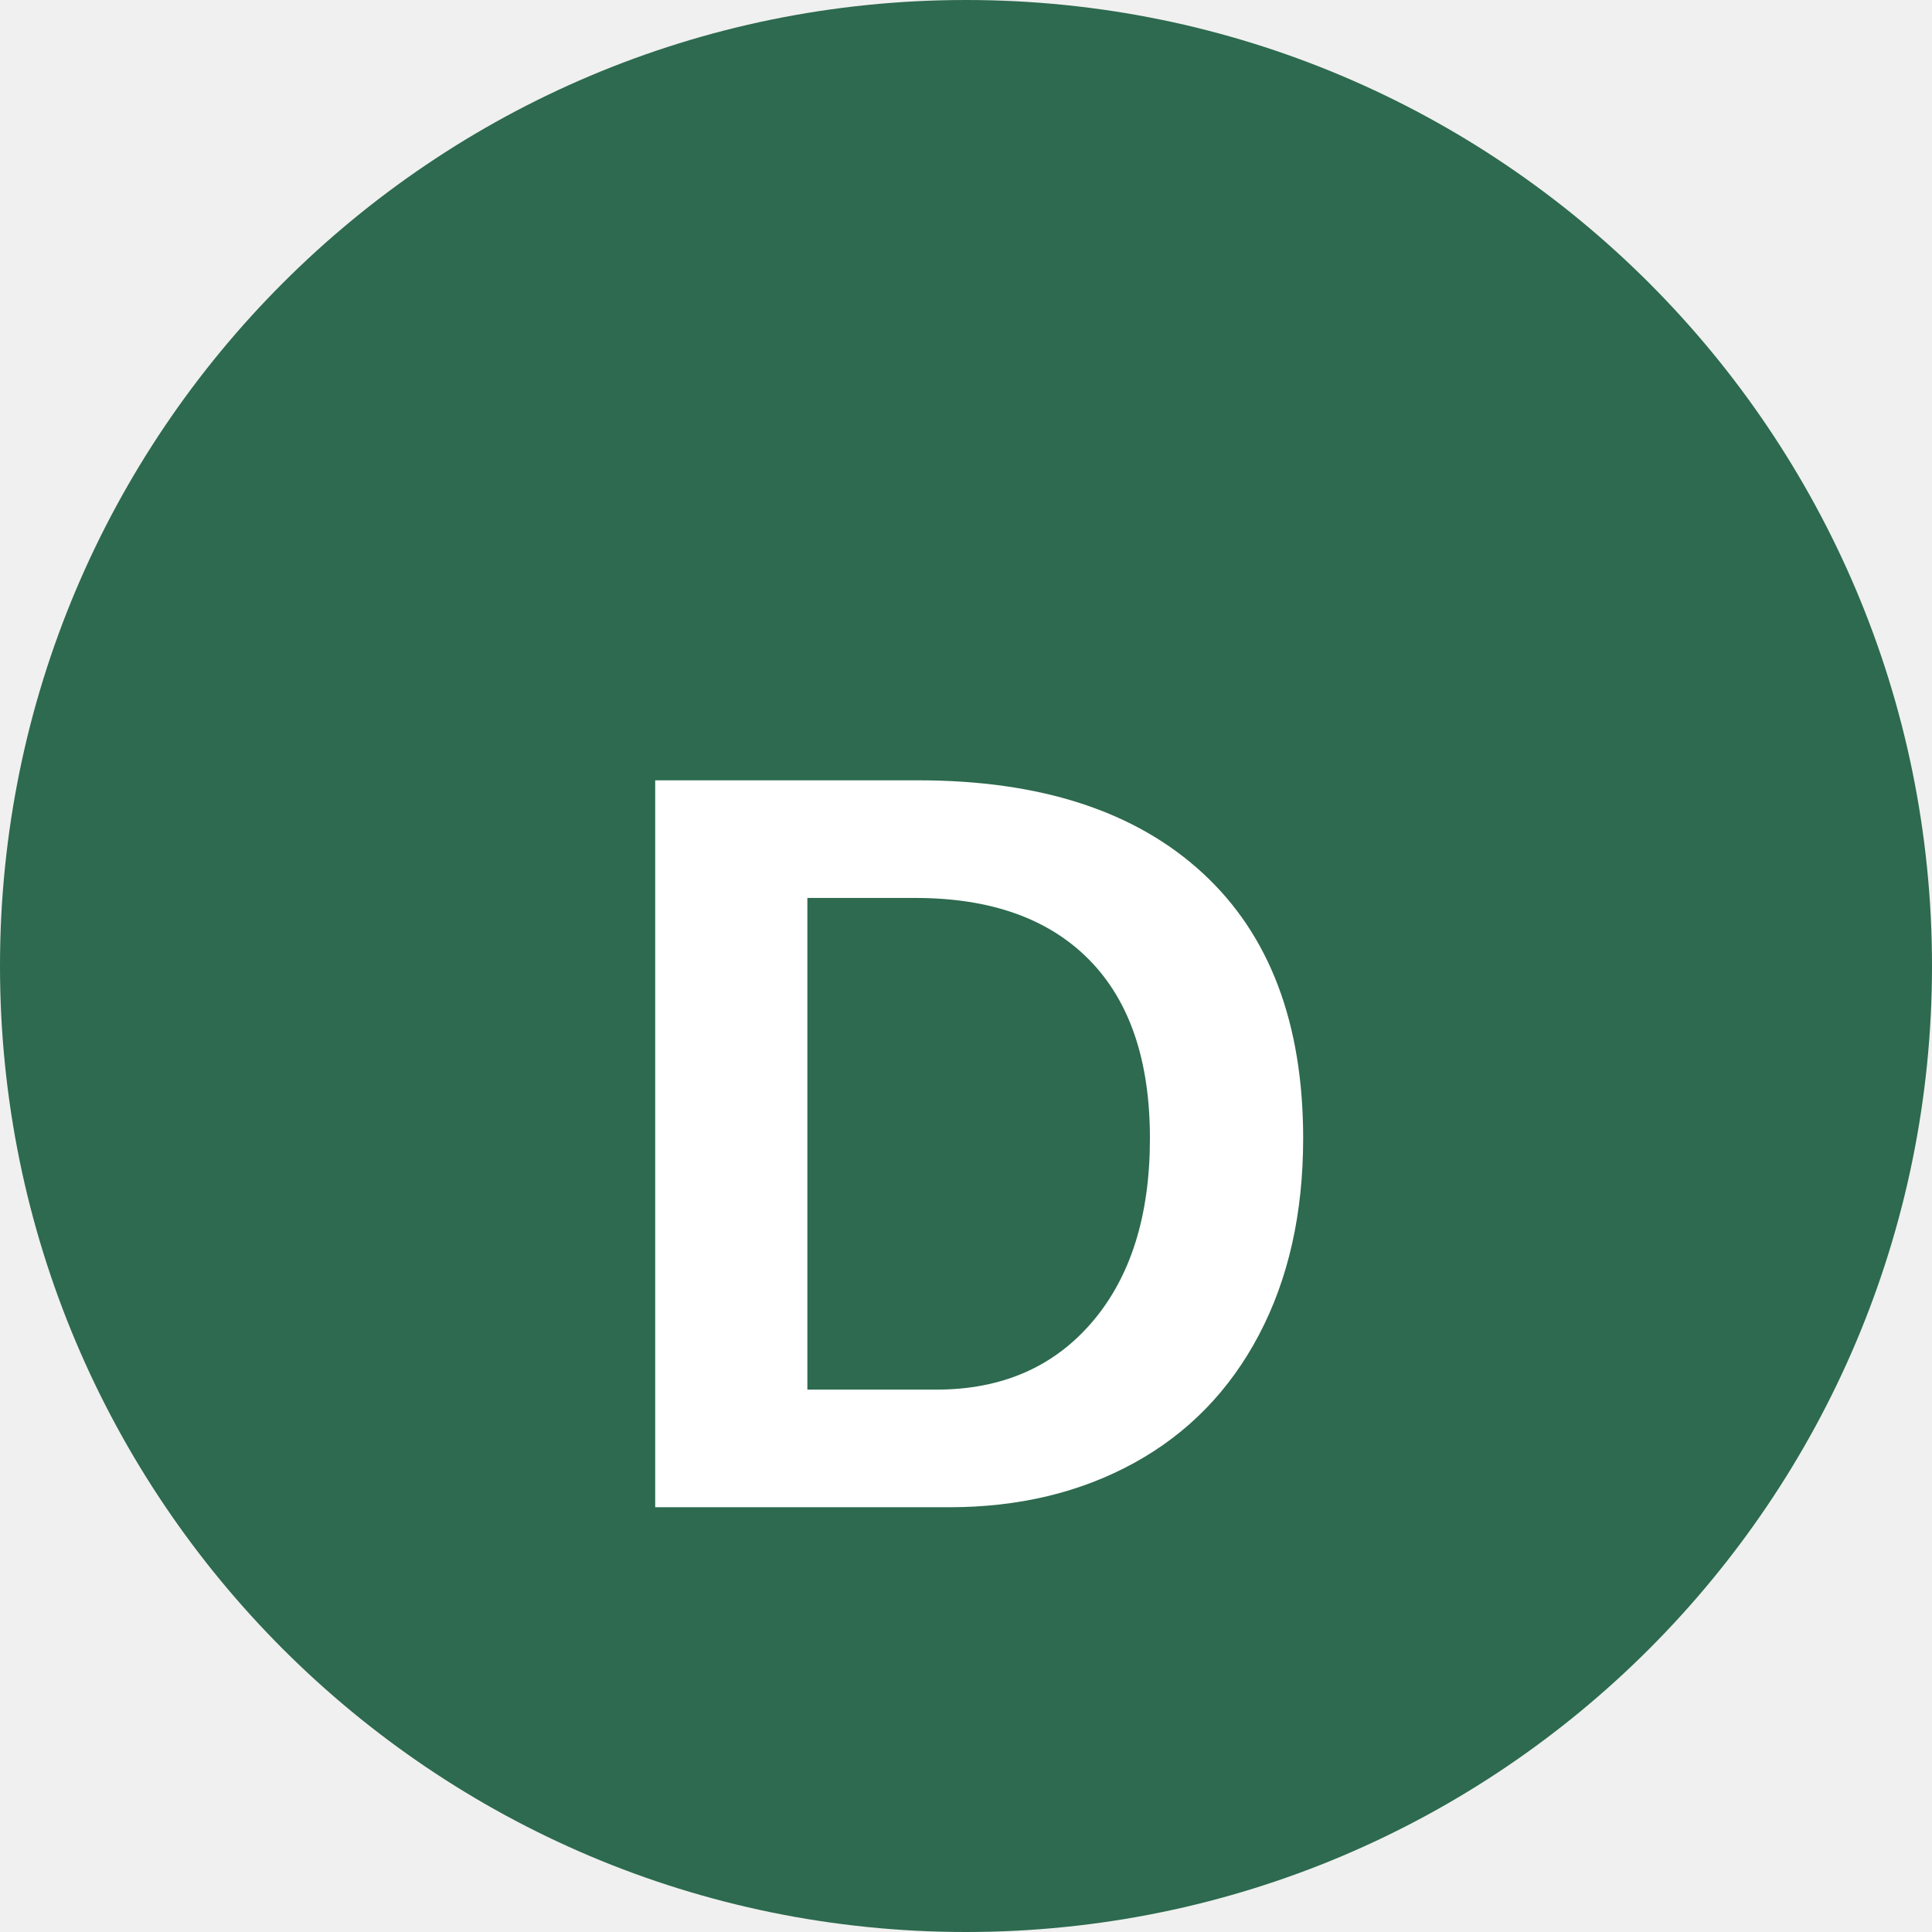
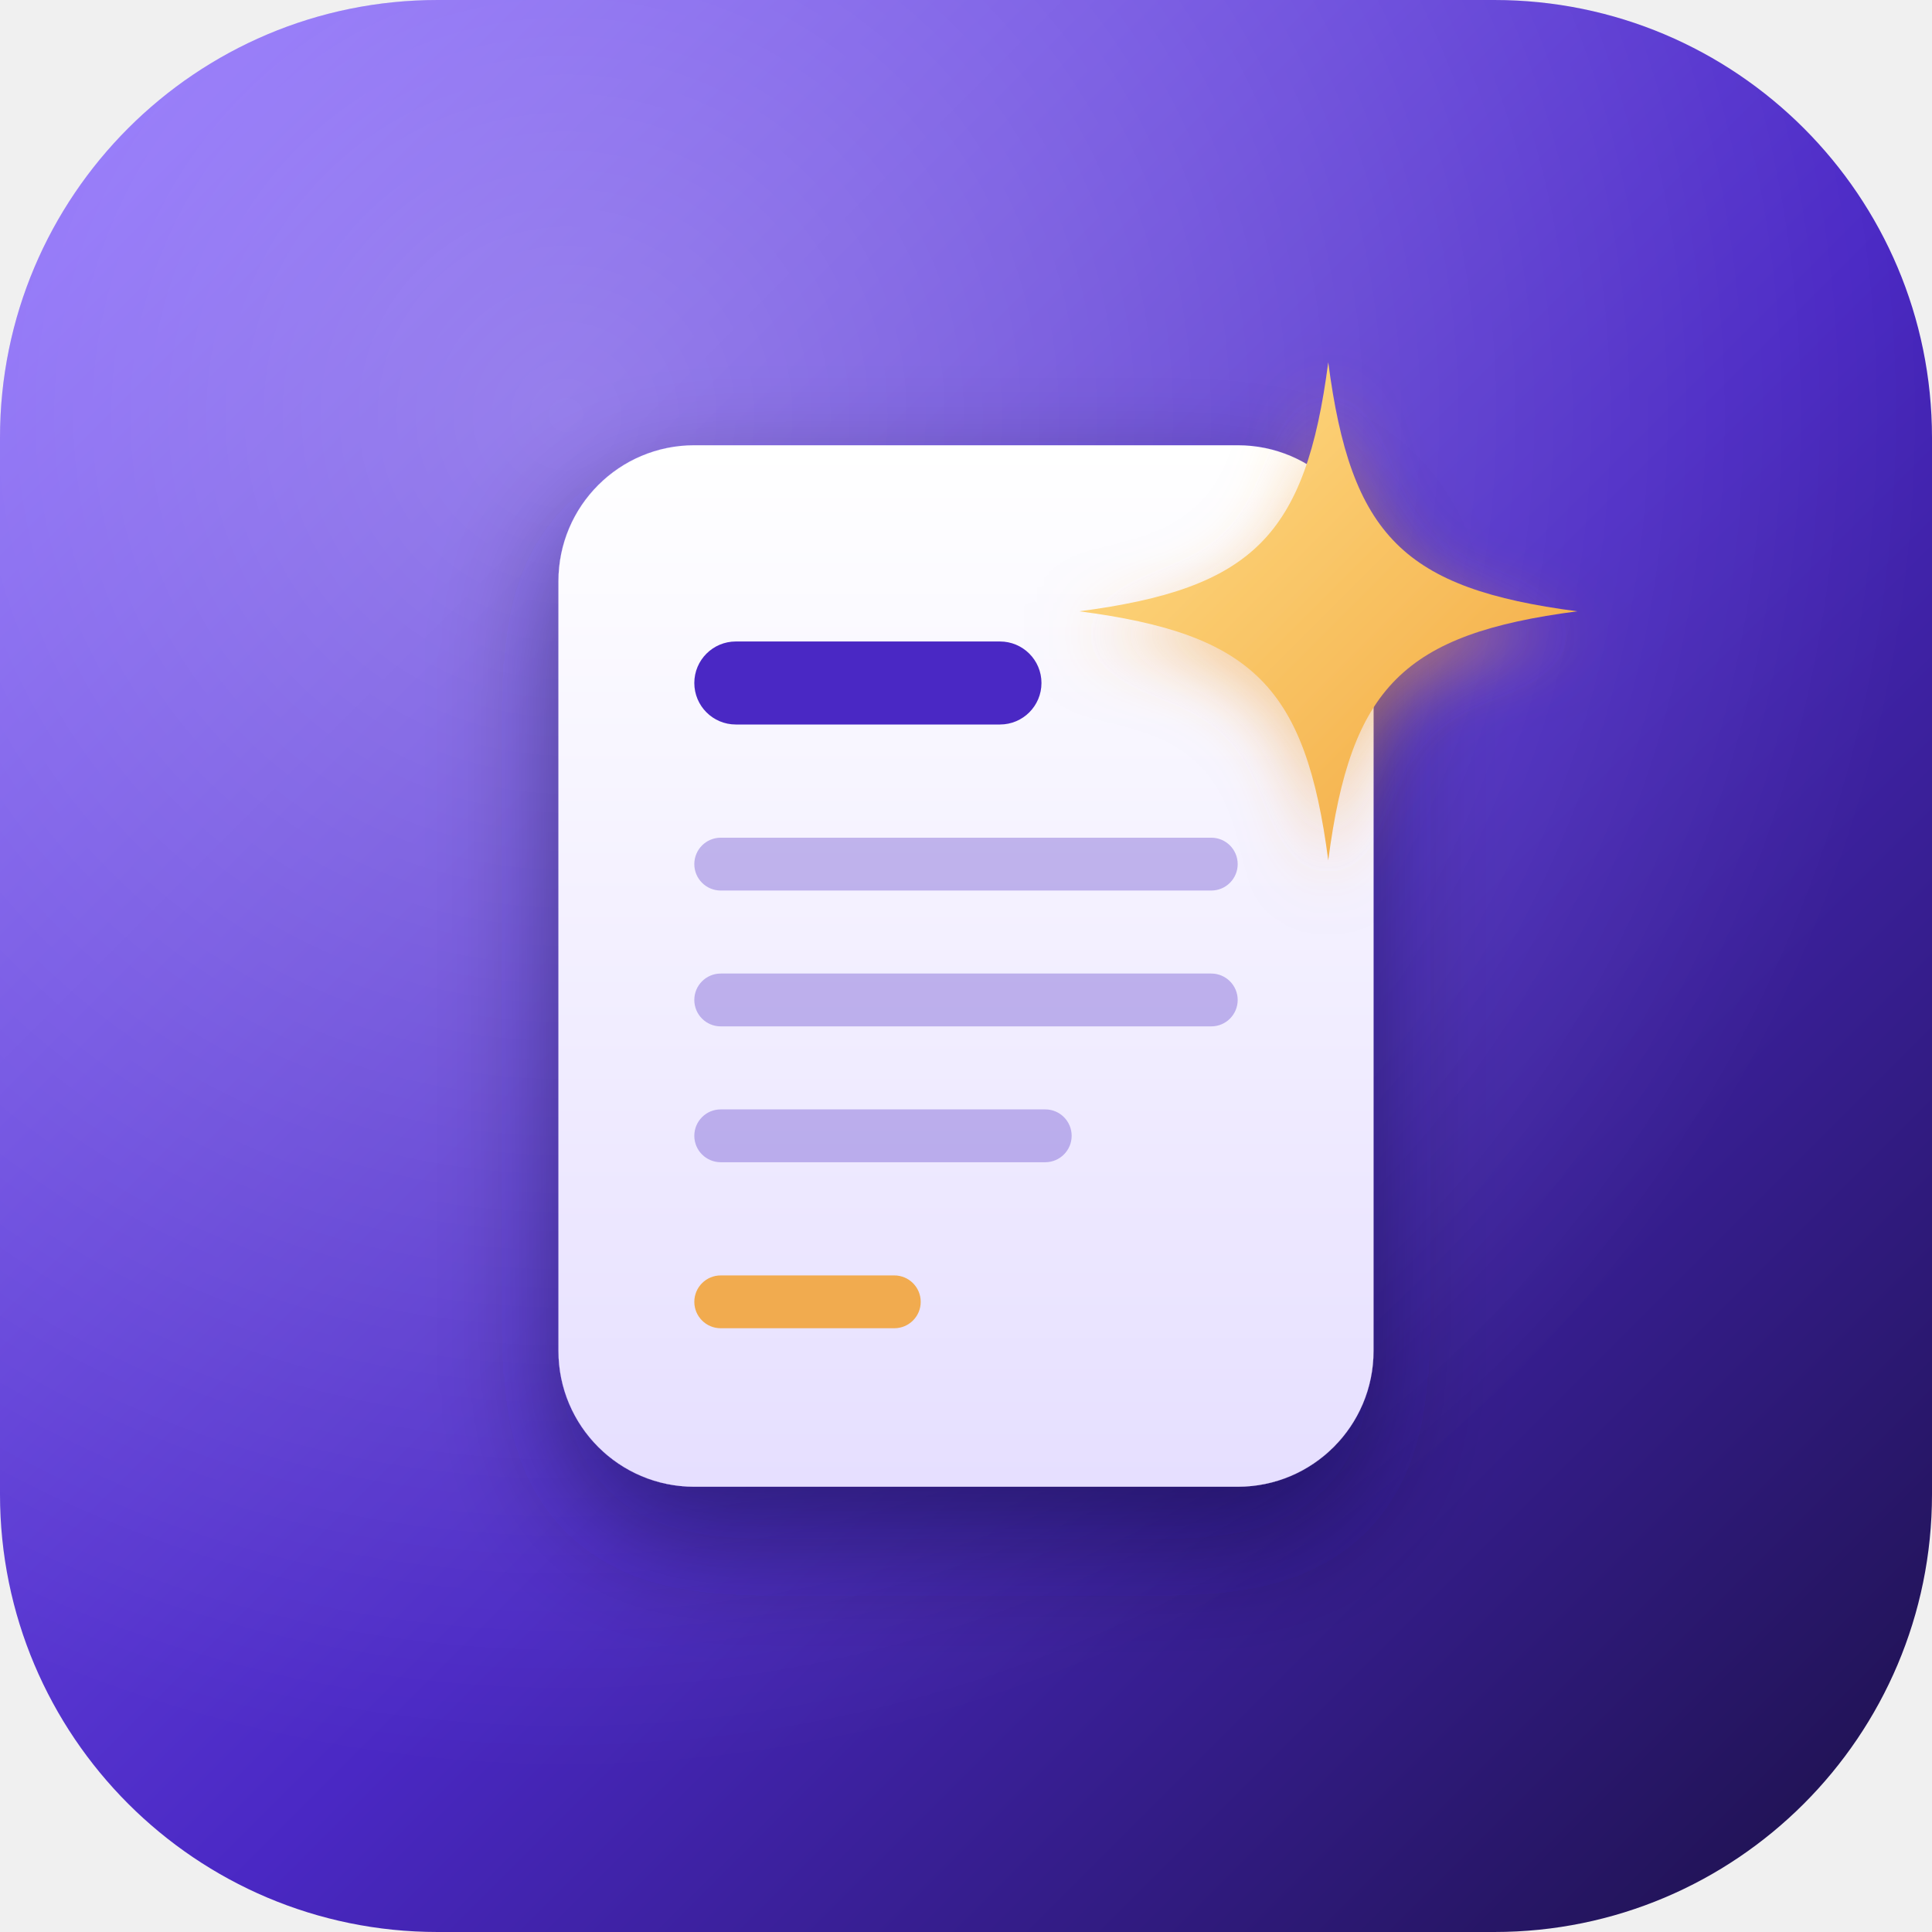
<svg xmlns="http://www.w3.org/2000/svg" viewBox="0 0 512 512" width="512" height="512">
-   <circle cx="256" cy="256" r="256" fill="#2d6a4f" />
-   <text x="256" y="320" font-family="Arial, sans-serif" font-size="280" font-weight="bold" fill="#ffffff" text-anchor="middle" dominant-baseline="middle">D</text>
+   <defs>
+     <linearGradient id="bg" x1="0" y1="0" x2="512" y2="512" gradientUnits="userSpaceOnUse">
+       <stop offset="0" stop-color="#8b6bff" />
+       <stop offset="0.55" stop-color="#4a28c4" />
+       <stop offset="1" stop-color="#1b1046" />
+     </linearGradient>
+     <radialGradient id="glow" cx="150" cy="110" r="360" gradientUnits="userSpaceOnUse">
+       <stop offset="0" stop-color="#ffffff" stop-opacity="0.28" />
+       <stop offset="1" stop-color="#ffffff" stop-opacity="0" />
+     </radialGradient>
+     <linearGradient id="page" x1="0" y1="0" x2="0" y2="1">
+       <stop offset="0" stop-color="#ffffff" />
+       <stop offset="1" stop-color="#e6dfff" />
+     </linearGradient>
+     <linearGradient id="spark" x1="0" y1="0" x2="1" y2="1">
+       <stop offset="0" stop-color="#ffe08a" />
+       <stop offset="1" stop-color="#f2a53c" />
+     </linearGradient>
+     <filter id="shadow" x="-30%" y="-30%" width="160%" height="170%">
+       <feDropShadow dx="0" dy="14" stdDeviation="16" flood-color="#0d0630" flood-opacity="0.45" />
+     </filter>
+     <filter id="sparkglow" x="-50%" y="-50%" width="200%" height="200%">
+       <feDropShadow dx="0" dy="6" stdDeviation="9" flood-color="#f2a53c" flood-opacity="0.55" />
+     </filter>
+   </defs>
+   <rect width="512" height="512" rx="116" fill="url(#bg)" />
+   <rect width="512" height="512" rx="116" fill="url(#glow)" />
+   <g filter="url(#shadow)">
+     <rect x="148" y="118" width="216" height="276" rx="36" fill="url(#page)" />
+   </g>
+   <rect x="184" y="170" width="92" height="22" rx="11" fill="#4a28c4" />
+   <rect x="184" y="222" width="144" height="14" rx="7" fill="#4a28c4" opacity="0.32" />
+   <rect x="184" y="258" width="144" height="14" rx="7" fill="#4a28c4" opacity="0.32" />
+   <rect x="184" y="294" width="100" height="14" rx="7" fill="#4a28c4" opacity="0.32" />
+   <rect x="184" y="338" width="60" height="14" rx="7" fill="#f2a53c" opacity="0.9" />
+   <g filter="url(#sparkglow)">
+     <path d="M352 96 C358 142 372 156 418 162 C372 168 358 182 352 228 C346 182 332 168 286 162 C332 156 346 142 352 96 Z" fill="url(#spark)" />
+   </g>
</svg>
